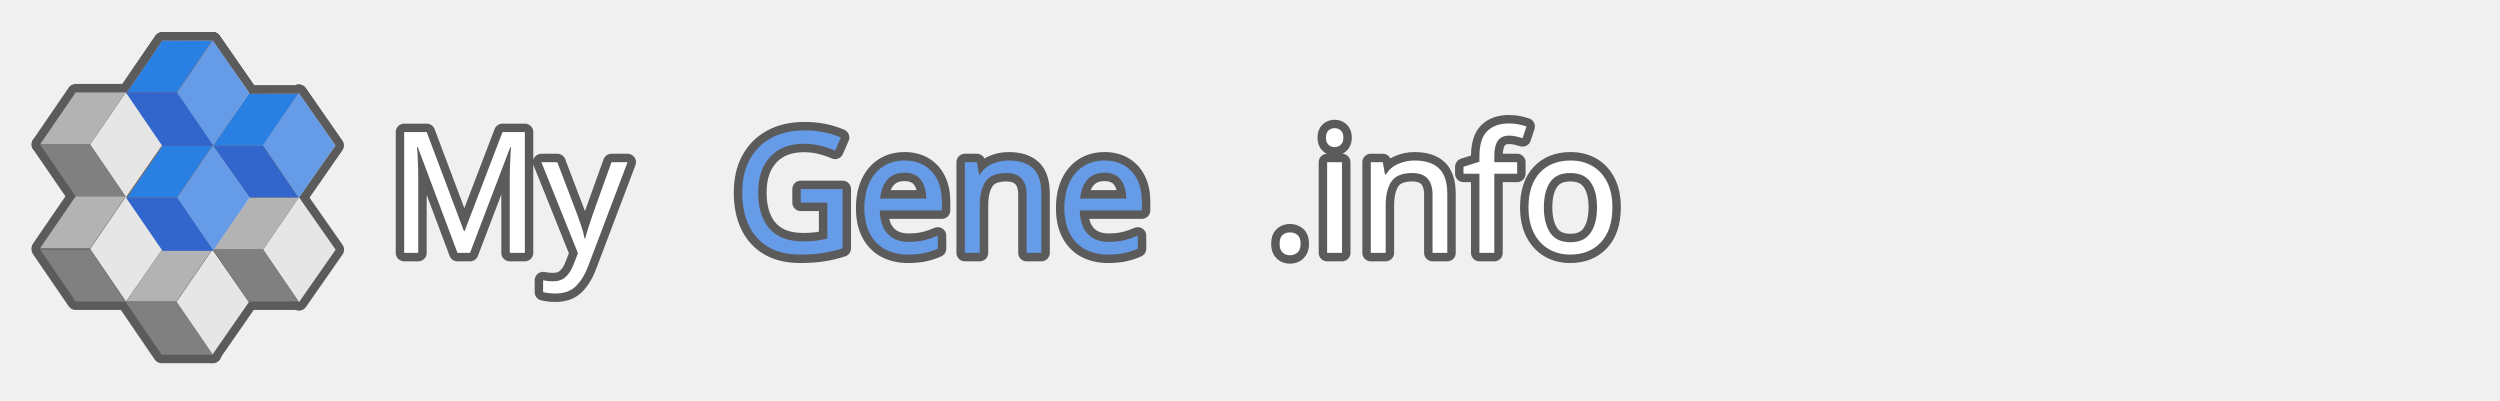
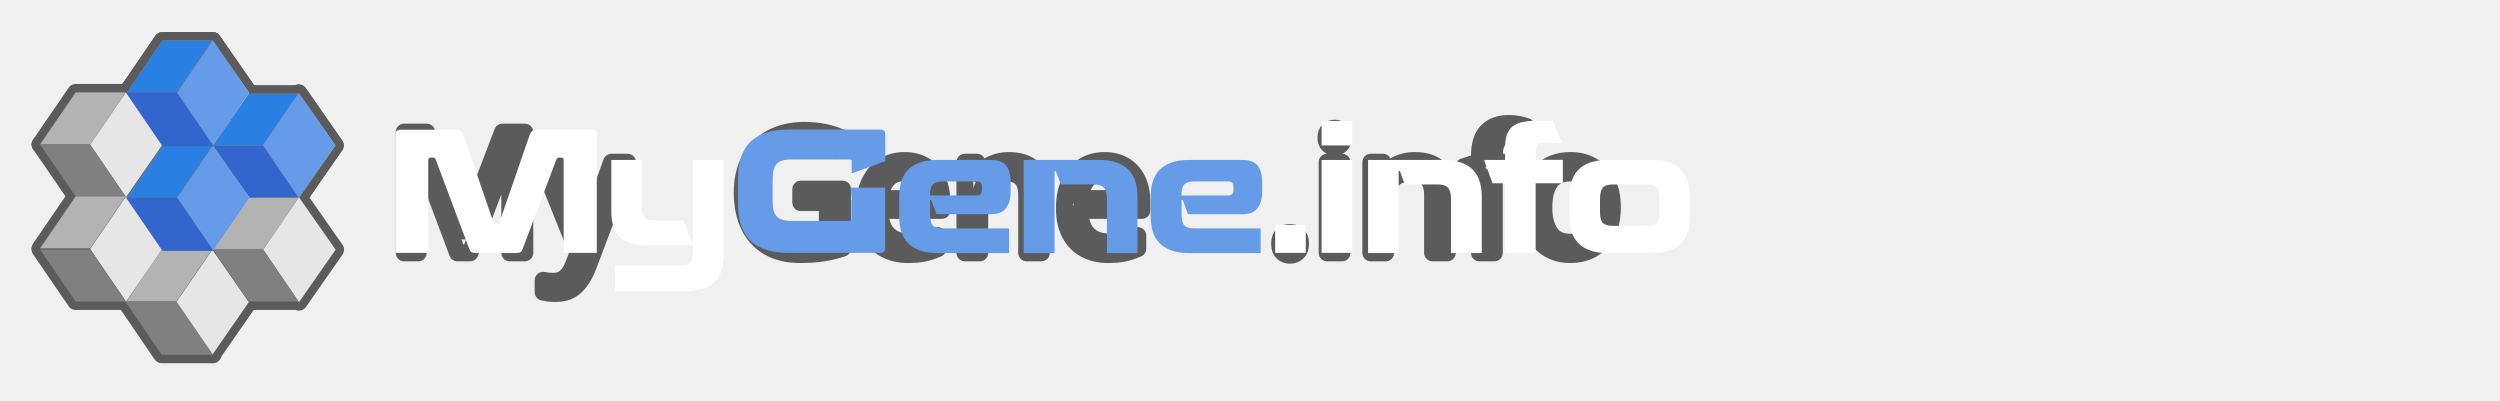
<svg xmlns="http://www.w3.org/2000/svg" version="1.1" id="Layer_1" x="0px" y="0px" viewBox="0 0 1480 237" style="enable-background:new 0 0 1480 237;" xml:space="preserve">
  <style type="text/css">
	.st0{fill:none;}
	.st1{fill:none;stroke:#5B5B5B;stroke-width:10;stroke-linejoin:round;}
	.st2{font-family:'RechargeRg-Bold';}
	.st3{font-size:100.167px;}
- 	.st4{fill:#FFFFFF;}
- 	.st5{fill:#669BE8;}
- 	.st6{enable-background:new    ;}
+ 	.st4{enable-background:new    ;}
+ 	.st5{fill:#FFFFFF;}
+ 	.st6{fill:#669BE8;}
	.st7{fill:url(#SVGID_1_);}
	.st8{fill:#2A7FE2;}
	.st9{fill:url(#SVGID_2_);}
	.st10{fill:#3366CC;}
	.st11{fill:#B3B3B3;}
	.st12{fill:#E6E6E6;}
	.st13{fill:#808080;}
	.st14{fill:url(#SVGID_3_);}
	.st15{fill:url(#SVGID_4_);}
	.st16{fill:url(#SVGID_5_);}
	.st17{fill:url(#SVGID_6_);}
</style>
  <rect x="229.6" y="71.6" class="st0" width="822.2" height="107.3" />
  <g>
    <text transform="matrix(1 0 0 1 229.5654 149.709)" class="st1 st2 st3">My</text>
    <text transform="matrix(1 0 0 1 433.2822 149.709)" class="st1 st2 st3">Gene</text>
    <text transform="matrix(1 0 0 1 750.3052 149.709)" class="st1 st2 st3">.info</text>
  </g>
  <g>
-     <text transform="matrix(1 0 0 1 229.5654 149.709)" class="st4 st2 st3">My</text>
-     <text transform="matrix(1 0 0 1 433.2822 149.709)" class="st5 st2 st3">Gene</text>
-     <text transform="matrix(1 0 0 1 750.3052 149.709)" class="st4 st2 st3">.info</text>
+     <g class="st4">
+       <path class="st5" d="M333.7,149.7V94.9c0-1.1-0.5-1.6-1.5-1.6h-1.1c-0.9,0-1.5,0.4-1.8,1.3l-19.9,52.8c-0.3,0.9-0.8,1.6-1.4,1.9    c-0.6,0.3-1.4,0.5-2.5,0.5h-23.7c-1.1,0-2-0.2-2.6-0.5c-0.6-0.3-1-0.9-1.4-1.9L258,94.6c-0.3-0.9-1-1.3-1.9-1.3h-1    c-1.1,0-1.6,0.5-1.6,1.6v54.8h-19.3V79.8c0-2,0.9-3,2.8-3h33c2.1,0,3.5,0.9,4.2,2.7l17.9,52.1c0.1,0.4,0.4,0.6,1,0.6h1.8    c0.4,0,0.7-0.2,0.8-0.6l18-52.1c0.3-0.9,0.8-1.5,1.5-2c0.6-0.5,1.5-0.7,2.7-0.7h32.6c1.9,0,2.8,1,2.8,3v69.9H333.7z" />
+       <path class="st5" d="M409.6,143.2h0.7V94.7h18.2v56.1c0,3.2-0.4,6.1-1.2,8.8c-0.8,2.6-2,4.9-3.8,6.8c-1.7,1.9-4,3.3-6.9,4.4    c-2.9,1-6.4,1.6-10.6,1.6h-41.8v-15.3h39c2.6,0,4.4-0.6,5.5-1.8c1-1.2,1.6-3,1.6-5.6v-4.4h-25.9c-8.2,0-14-1.7-17.4-5    s-5.1-8.3-5.1-15.1V94.7H380v28c0,3,0.6,5.1,1.7,6.2c1.1,1.1,3.1,1.7,6,1.7h16.9L409.6,143.2z" />
+     </g>
+     <g class="st4">
+       <path class="st6" d="M504.2,118.5c0-1.1-0.1-2.2-0.2-3.4c-0.1-1.2-0.2-2.2-0.4-3.1v-0.9h20.4v35.8c0,1.9-0.8,2.8-2.5,2.8h-54.9    c-5.4,0-10-0.7-13.8-2.1c-3.8-1.4-6.9-3.3-9.2-5.8c-2.3-2.5-4-5.5-5.1-9.1c-1.1-3.6-1.6-7.6-1.6-12v-15c0-4.4,0.5-8.4,1.6-12    c1.1-3.6,2.8-6.6,5.1-9.1c2.3-2.5,5.4-4.4,9.2-5.8c3.8-1.4,8.4-2.1,13.8-2.1h54.6c1.9,0,2.9,1,2.9,3v15.7l-19.1,7h-0.8v-7    c0-0.7-0.3-1-0.9-1h-34.9c-2,0-3.7,0.2-5.1,0.6c-1.4,0.4-2.5,1-3.4,1.9c-0.9,0.9-1.5,2.1-1.9,3.6c-0.4,1.5-0.6,3.4-0.6,5.6V119    c0,4.4,0.8,7.5,2.5,9.2c1.7,1.7,4.5,2.6,8.4,2.6h34.6c0.7,0,1.1-0.4,1.1-1.2V118.5z" />
+       <path class="st6" d="M551.3,118.4h-0.7v8.5c0,3.1,0.5,5.3,1.6,6.5c1.1,1.2,3.1,1.8,6,1.8h39.2v14.6h-42.6c-4.1,0-7.5-0.5-10.4-1.6    c-2.8-1-5.2-2.5-7-4.4c-1.8-1.9-3.1-4.2-3.9-6.9c-0.8-2.7-1.2-5.7-1.2-9v-11.3c0-3.3,0.4-6.3,1.2-9s2.1-5,3.9-6.9    c1.8-1.9,4.1-3.4,7-4.4c2.8-1,6.3-1.6,10.4-1.6h31.8c4.2,0,7.2,1.1,9,3.3c1.8,2.2,2.7,5.6,2.7,10.2v5.3c0,4.1-0.9,7.3-2.7,9.7    c-1.8,2.4-4.8,3.6-9,3.6h-32.2L551.3,118.4z M550.6,115.7h27.6c2.1,0,3.1-1.1,3.1-3.2v-2c0-1.1-0.3-1.9-0.8-2.4    c-0.5-0.5-1.3-0.7-2.4-0.7h-20c-2.8,0-4.8,0.6-5.9,1.8c-1.1,1.2-1.7,3.3-1.7,6.3V115.7z" />
+       <path class="st6" d="M606,94.7h44.9c4.1,0,7.5,0.5,10.4,1.6c2.9,1,5.2,2.5,7,4.4c1.8,1.9,3.1,4.2,3.9,6.9c0.8,2.7,1.2,5.7,1.2,9    v33.2h-18.1v-32c0-3.2-0.6-5.4-1.8-6.7s-3.2-1.9-5.9-1.9h-19.6l-3-8h-0.7v48.6H606V94.7z" />
+       <path class="st6" d="M700.2,118.4h-0.7v8.5c0,3.1,0.5,5.3,1.6,6.5c1.1,1.2,3.1,1.8,6,1.8h39.2v14.6h-42.6c-4.1,0-7.5-0.5-10.4-1.6    c-2.8-1-5.2-2.5-7-4.4c-1.8-1.9-3.1-4.2-3.9-6.9c-0.8-2.7-1.2-5.7-1.2-9v-11.3c0-3.3,0.4-6.3,1.2-9s2.1-5,3.9-6.9    c1.8-1.9,4.1-3.4,7-4.4c2.8-1,6.3-1.6,10.4-1.6h31.8c4.2,0,7.2,1.1,9,3.3c1.8,2.2,2.7,5.6,2.7,10.2v5.3c0,4.1-0.9,7.3-2.7,9.7    c-1.8,2.4-4.8,3.6-9,3.6h-32.2L700.2,118.4z M699.5,115.7h27.6c2.1,0,3.1-1.1,3.1-3.2v-2c0-1.1-0.3-1.9-0.8-2.4    c-0.5-0.5-1.3-0.7-2.4-0.7h-20c-2.8,0-4.8,0.6-5.9,1.8c-1.1,1.2-1.7,3.3-1.7,6.3V115.7z" />
+     </g>
+     <g class="st4">
+       <path class="st5" d="M754.9,149.7v-16.6H773v16.6H754.9z" />
+       <path class="st5" d="M782.4,86.1V71.6h18.1v14.5H782.4z M782.4,149.7v-55h18.1v55H782.4z" />
+       <path class="st5" d="M809.8,94.7h44.9c4.1,0,7.5,0.5,10.4,1.6c2.9,1,5.2,2.5,7,4.4c1.8,1.9,3.1,4.2,3.9,6.9c0.8,2.7,1.2,5.7,1.2,9    v33.2H859v-32c0-3.2-0.6-5.4-1.8-6.7c-1.2-1.3-3.2-1.9-5.9-1.9h-19.6l-3-8h-0.7v48.6h-18.1V94.7z" />
+       <path class="st5" d="M925.1,108.5h-16v41.2h-18.1v-41.2h-7.4l-4.8-13v-0.8h12.2v-6.6c0-3.3,0.3-6,1-8.1c0.7-2.1,1.8-3.8,3.4-5.1    c1.6-1.3,3.6-2.2,6.2-2.7c2.6-0.5,5.8-0.8,9.6-0.8h8.1l4.9,12.3v0.9h-10.6c-1.7,0-2.9,0.4-3.5,1.2c-0.6,0.8-0.9,2.1-0.9,3.9v4.9    h16V108.5z" />
+       <path class="st5" d="M1000.5,127.9c0,3.3-0.4,6.3-1.2,9c-0.8,2.7-2.1,5-3.9,6.9c-1.8,1.9-4.1,3.4-7,4.4c-2.9,1-6.3,1.6-10.4,1.6    h-26.4c-4.1,0-7.5-0.5-10.4-1.6c-2.8-1-5.2-2.5-7-4.4s-3.1-4.2-3.9-6.9c-0.8-2.7-1.2-5.7-1.2-9v-11.3c0-3.3,0.4-6.3,1.2-9    c0.8-2.7,2.1-5,3.9-6.9c1.8-1.9,4.1-3.4,7-4.4c2.8-1,6.3-1.6,10.4-1.6H978c4.1,0,7.5,0.5,10.4,1.6c2.9,1,5.2,2.5,7,4.4    c1.8,1.9,3.1,4.2,3.9,6.9c0.8,2.7,1.2,5.7,1.2,9V127.9z M974.7,133.6c2.9,0,4.9-0.6,6-1.7c1.1-1.1,1.7-3.3,1.7-6.4v-7.7    c0-3.3-0.6-5.6-1.8-6.8c-1.2-1.2-3.2-1.8-6-1.8h-19.7c-2.9,0-4.9,0.6-6,1.9c-1.1,1.2-1.7,3.5-1.7,6.8v7.7c0,3.1,0.6,5.3,1.7,6.4    c1.1,1.1,3.1,1.7,6,1.7H974.7z" />
+     </g>
  </g>
-   <g class="st6">
+   <g class="st4">
    <g>
      <g>
        <g>
          <g>
            <polygon class="st1" points="176.7,55.5 155.6,86.3 126,86.3 147,55.5      " />
          </g>
          <g>
            <polygon class="st1" points="176.7,55.5 155.6,86.3 126,86.3 147,55.5      " />
          </g>
        </g>
        <g>
          <g>
            <polygon class="st1" points="176.9,55 198.5,86.1 176.9,117.2 155.6,86.1      " />
          </g>
          <g>
            <polygon class="st1" points="176.9,55 198.5,86.1 176.9,117.2 155.6,86.1      " />
          </g>
        </g>
        <g>
          <polygon class="st1" points="155.6,86.3 176.6,117 147,117 126.1,86.3     " />
        </g>
      </g>
      <g>
        <g>
          <polygon class="st1" points="74.4,116.2 53.4,147 23.7,147 44.8,116.2     " />
        </g>
        <g>
          <polygon class="st1" points="74.6,116.3 96.2,147.4 74.6,178.5 53.4,147.4     " />
        </g>
        <g>
          <polygon class="st1" points="53.3,147.7 74.3,178.5 44.8,178.5 23.7,147.7     " />
        </g>
      </g>
      <g>
        <g>
          <polygon class="st1" points="125.5,147.7 104.4,178.5 74.8,178.5 95.8,147.7     " />
        </g>
        <g>
          <polygon class="st1" points="125.7,147.8 147.3,178.9 125.7,210 104.4,178.9     " />
        </g>
        <g>
          <polygon class="st1" points="104.5,178.5 126.1,210 95.7,210 74.2,178.5     " />
        </g>
      </g>
      <g>
        <g>
          <polygon class="st1" points="176.8,117 155.8,147.7 126.1,147.7 147.2,117     " />
        </g>
        <g>
          <polygon class="st1" points="177,116.8 198.7,147.8 177,178.9 155.8,147.8     " />
        </g>
        <g>
          <polygon class="st1" points="155.8,147.7 176.8,178.5 147.2,178.5 126.1,147.7     " />
        </g>
      </g>
      <g>
        <g>
          <polygon class="st1" points="74.4,54.7 53.4,85.5 23.7,85.5 44.8,54.7     " />
        </g>
        <g>
          <polygon class="st1" points="74.6,54.6 96.2,85.6 74.6,116.7 53.4,85.6     " />
        </g>
        <g>
          <polygon class="st1" points="53.3,85.5 74.3,116.2 44.8,116.2 23.7,85.5     " />
        </g>
      </g>
      <g>
        <g>
          <g>
            <polygon class="st1" points="125.9,86.3 104.8,117 75.1,117 96.3,86.3      " />
          </g>
          <g>
            <polygon class="st1" points="125.9,86.3 104.8,117 75.1,117 96.3,86.3      " />
          </g>
        </g>
        <g>
          <g>
            <polygon class="st1" points="126.1,86.2 147.7,117.2 126.1,148.3 104.8,117.2      " />
          </g>
          <g>
            <polygon class="st1" points="126.1,86.2 147.7,117.2 126.1,148.3 104.8,117.2      " />
          </g>
        </g>
        <g>
          <polygon class="st1" points="104.8,117 126.4,148.5 96.2,148.5 74.6,117     " />
        </g>
      </g>
      <g>
        <g>
          <g>
            <polygon class="st1" points="125.8,24 104.7,54.7 75.1,54.7 96.1,24      " />
          </g>
          <g>
            <polygon class="st1" points="125.8,24 104.7,54.7 75.1,54.7 96.1,24      " />
          </g>
        </g>
        <g>
          <g>
            <polygon class="st1" points="126,24 147.5,55 126,86.2 104.7,55      " />
          </g>
          <g>
            <polygon class="st1" points="126,24 147.5,55 126,86.2 104.7,55      " />
          </g>
        </g>
        <g>
          <polygon class="st1" points="104.7,54.7 126.3,86.3 96,86.3 74.5,54.7     " />
        </g>
      </g>
    </g>
    <g>
      <g>
        <g>
          <g>
-             <linearGradient id="SVGID_1_" gradientUnits="userSpaceOnUse" x1="10" y1="-314.4" x2="60.7" y2="-314.4" gradientTransform="matrix(1 0 0 -1 116 -243.5)">
+             <linearGradient id="SVGID_1_" gradientUnits="userSpaceOnUse" x1="10" y1="1082.4" x2="60.7" y2="1082.4" gradientTransform="matrix(1 0 0 1 116 -1011.5)">
              <stop offset="0" style="stop-color:#FD7400" />
              <stop offset="1" style="stop-color:#FF8E39" />
            </linearGradient>
            <polygon class="st7" points="176.7,55.5 155.6,86.3 126,86.3 147,55.5      " />
          </g>
          <g>
            <polygon class="st8" points="176.7,55.5 155.6,86.3 126,86.3 147,55.5      " />
          </g>
        </g>
        <g>
          <g>
-             <linearGradient id="SVGID_2_" gradientUnits="userSpaceOnUse" x1="39.6" y1="-329.6" x2="82.449" y2="-329.6" gradientTransform="matrix(1 0 0 -1 116 -243.5)">
+             <linearGradient id="SVGID_2_" gradientUnits="userSpaceOnUse" x1="39.6" y1="1097.6" x2="82.449" y2="1097.6" gradientTransform="matrix(1 0 0 1 116 -1011.5)">
              <stop offset="0" style="stop-color:#FF8E39;stop-opacity:0" />
              <stop offset="0.124" style="stop-color:#FF913E;stop-opacity:0.124" />
              <stop offset="0.266" style="stop-color:#FF994C;stop-opacity:0.266" />
              <stop offset="0.418" style="stop-color:#FFA663;stop-opacity:0.418" />
              <stop offset="0.577" style="stop-color:#FFB883;stop-opacity:0.577" />
              <stop offset="0.74" style="stop-color:#FFD0AD;stop-opacity:0.74" />
              <stop offset="0.905" style="stop-color:#FFEDDF;stop-opacity:0.905" />
              <stop offset="1" style="stop-color:#FFFFFF" />
            </linearGradient>
            <polygon class="st9" points="176.9,55 198.5,86.1 176.9,117.2 155.6,86.1      " />
          </g>
          <g>
-             <polygon class="st5" points="176.9,55 198.5,86.1 176.9,117.2 155.6,86.1      " />
+             <polygon class="st6" points="176.9,55 198.5,86.1 176.9,117.2 155.6,86.1      " />
          </g>
        </g>
        <g>
          <polygon class="st10" points="155.6,86.3 176.6,117 147,117 126.1,86.3     " />
        </g>
      </g>
      <g>
        <g>
          <polygon class="st11" points="74.4,116.2 53.4,147 23.7,147 44.8,116.2     " />
        </g>
        <g>
          <polygon class="st12" points="74.6,116.3 96.2,147.4 74.6,178.5 53.4,147.4     " />
        </g>
        <g>
          <polygon class="st13" points="53.3,147.7 74.3,178.5 44.8,178.5 23.7,147.7     " />
        </g>
      </g>
      <g>
        <g>
          <polygon class="st11" points="125.5,147.7 104.4,178.5 74.8,178.5 95.8,147.7     " />
        </g>
        <g>
          <polygon class="st12" points="125.7,147.8 147.3,178.9 125.7,210 104.4,178.9     " />
        </g>
        <g>
          <polygon class="st13" points="104.5,178.5 126.1,210 95.7,210 74.2,178.5     " />
        </g>
      </g>
      <g>
        <g>
          <polygon class="st11" points="176.8,117 155.8,147.7 126.1,147.7 147.2,117     " />
        </g>
        <g>
          <polygon class="st12" points="177,116.8 198.7,147.8 177,178.9 155.8,147.8     " />
        </g>
        <g>
          <polygon class="st13" points="155.8,147.7 176.8,178.5 147.2,178.5 126.1,147.7     " />
        </g>
      </g>
      <g>
        <g>
          <polygon class="st11" points="74.4,54.7 53.4,85.5 23.7,85.5 44.8,54.7     " />
        </g>
        <g>
          <polygon class="st12" points="74.6,54.6 96.2,85.6 74.6,116.7 53.4,85.6     " />
        </g>
        <g>
          <polygon class="st13" points="53.3,85.5 74.3,116.2 44.8,116.2 23.7,85.5     " />
        </g>
      </g>
      <g>
        <g>
          <g>
-             <linearGradient id="SVGID_3_" gradientUnits="userSpaceOnUse" x1="-40.9" y1="-345.15" x2="9.832" y2="-345.15" gradientTransform="matrix(1 0 0 -1 116 -243.5)">
+             <linearGradient id="SVGID_3_" gradientUnits="userSpaceOnUse" x1="-40.9" y1="1113.15" x2="9.832" y2="1113.15" gradientTransform="matrix(1 0 0 1 116 -1011.5)">
              <stop offset="0" style="stop-color:#FD7400" />
              <stop offset="1" style="stop-color:#FF8E39" />
            </linearGradient>
            <polygon class="st14" points="125.9,86.3 104.8,117 75.1,117 96.3,86.3      " />
          </g>
          <g>
            <polygon class="st8" points="125.9,86.3 104.8,117 75.1,117 96.3,86.3      " />
          </g>
        </g>
        <g>
          <g>
-             <linearGradient id="SVGID_4_" gradientUnits="userSpaceOnUse" x1="-11.2" y1="-360.75" x2="31.7" y2="-360.75" gradientTransform="matrix(1 0 0 -1 116 -243.5)">
+             <linearGradient id="SVGID_4_" gradientUnits="userSpaceOnUse" x1="-11.2" y1="1128.75" x2="31.7" y2="1128.75" gradientTransform="matrix(1 0 0 1 116 -1011.5)">
              <stop offset="0" style="stop-color:#FF8E39;stop-opacity:0" />
              <stop offset="0.124" style="stop-color:#FF913E;stop-opacity:0.124" />
              <stop offset="0.266" style="stop-color:#FF994C;stop-opacity:0.266" />
              <stop offset="0.418" style="stop-color:#FFA663;stop-opacity:0.418" />
              <stop offset="0.577" style="stop-color:#FFB883;stop-opacity:0.577" />
              <stop offset="0.74" style="stop-color:#FFD0AD;stop-opacity:0.74" />
              <stop offset="0.905" style="stop-color:#FFEDDF;stop-opacity:0.905" />
              <stop offset="1" style="stop-color:#FFFFFF" />
            </linearGradient>
            <polygon class="st15" points="126.1,86.2 147.7,117.2 126.1,148.3 104.8,117.2      " />
          </g>
          <g>
-             <polygon class="st5" points="126.1,86.2 147.7,117.2 126.1,148.3 104.8,117.2      " />
+             <polygon class="st6" points="126.1,86.2 147.7,117.2 126.1,148.3 104.8,117.2      " />
          </g>
        </g>
        <g>
          <polygon class="st10" points="104.8,117 126.4,148.5 96.2,148.5 74.6,117     " />
        </g>
      </g>
      <g>
        <g>
          <g>
-             <linearGradient id="SVGID_5_" gradientUnits="userSpaceOnUse" x1="-40.9" y1="-282.85" x2="9.8" y2="-282.85" gradientTransform="matrix(1 0 0 -1 116 -243.5)">
+             <linearGradient id="SVGID_5_" gradientUnits="userSpaceOnUse" x1="-40.9" y1="1050.85" x2="9.8" y2="1050.85" gradientTransform="matrix(1 0 0 1 116 -1011.5)">
              <stop offset="0" style="stop-color:#FD7400" />
              <stop offset="1" style="stop-color:#FF8E39" />
            </linearGradient>
            <polygon class="st16" points="125.8,24 104.7,54.7 75.1,54.7 96.1,24      " />
          </g>
          <g>
            <polygon class="st8" points="125.8,24 104.7,54.7 75.1,54.7 96.1,24      " />
          </g>
        </g>
        <g>
          <g>
-             <linearGradient id="SVGID_6_" gradientUnits="userSpaceOnUse" x1="-11.3" y1="-298.6" x2="31.549" y2="-298.6" gradientTransform="matrix(1 0 0 -1 116 -243.5)">
+             <linearGradient id="SVGID_6_" gradientUnits="userSpaceOnUse" x1="-11.3" y1="1066.6" x2="31.549" y2="1066.6" gradientTransform="matrix(1 0 0 1 116 -1011.5)">
              <stop offset="0" style="stop-color:#FF8E39;stop-opacity:0" />
              <stop offset="0.124" style="stop-color:#FF913E;stop-opacity:0.124" />
              <stop offset="0.266" style="stop-color:#FF994C;stop-opacity:0.266" />
              <stop offset="0.418" style="stop-color:#FFA663;stop-opacity:0.418" />
              <stop offset="0.577" style="stop-color:#FFB883;stop-opacity:0.577" />
              <stop offset="0.74" style="stop-color:#FFD0AD;stop-opacity:0.74" />
              <stop offset="0.905" style="stop-color:#FFEDDF;stop-opacity:0.905" />
              <stop offset="1" style="stop-color:#FFFFFF" />
            </linearGradient>
            <polygon class="st17" points="126,24 147.5,55 126,86.2 104.7,55      " />
          </g>
          <g>
-             <polygon class="st5" points="126,24 147.5,55 126,86.2 104.7,55      " />
+             <polygon class="st6" points="126,24 147.5,55 126,86.2 104.7,55      " />
          </g>
        </g>
        <g>
          <polygon class="st10" points="104.7,54.7 126.3,86.3 96,86.3 74.5,54.7     " />
        </g>
      </g>
    </g>
  </g>
</svg>
